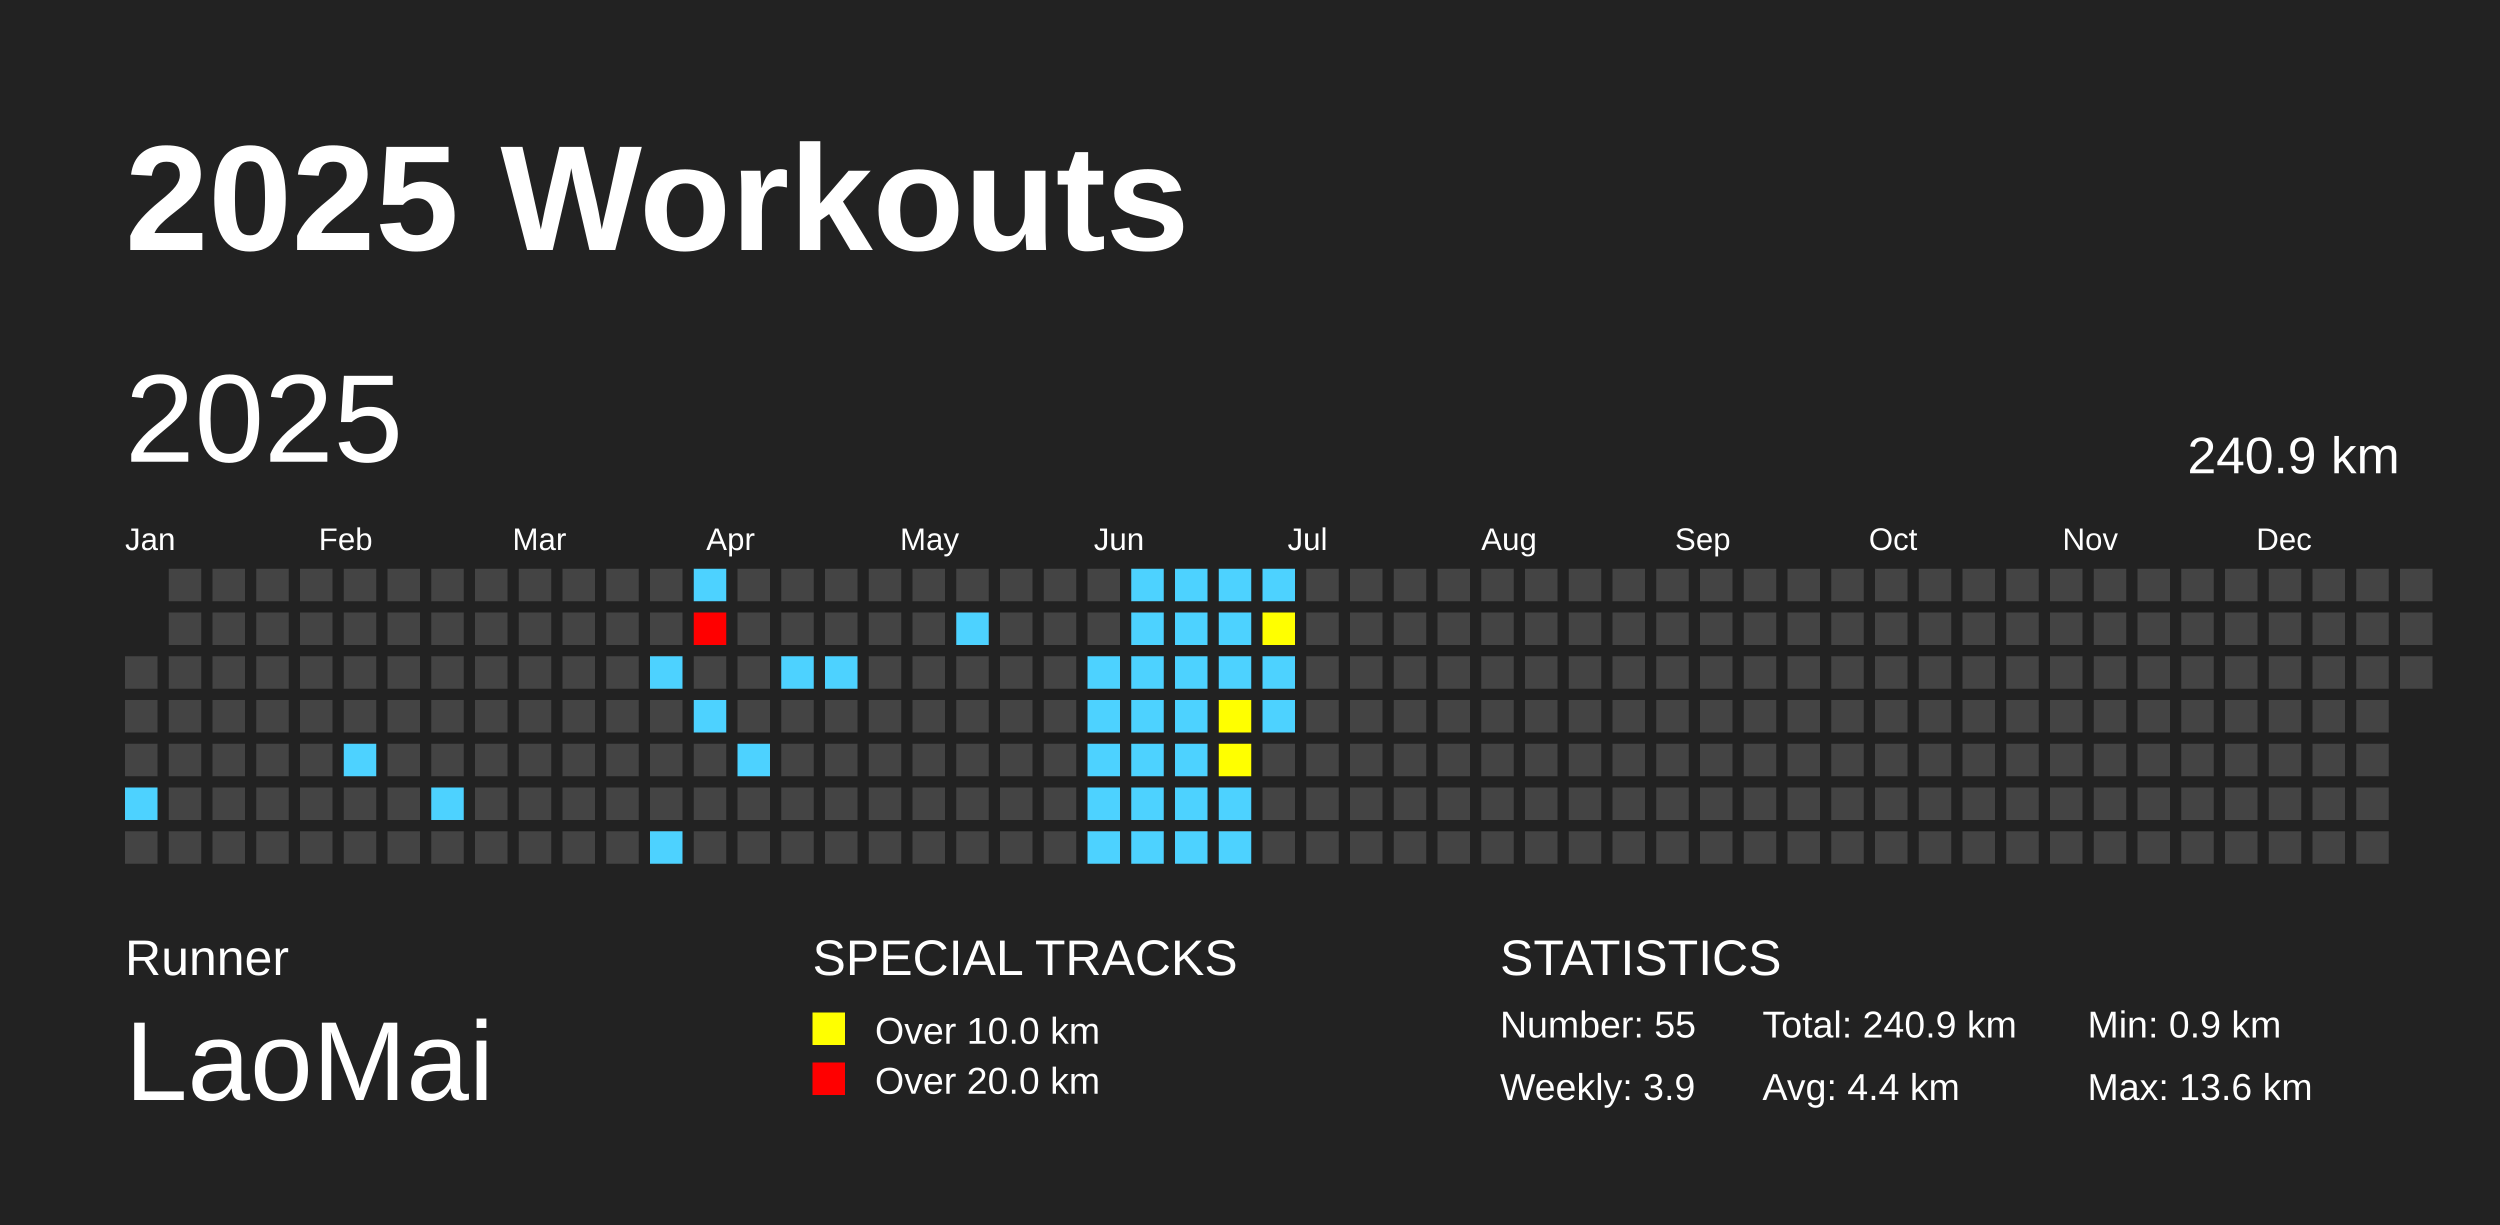
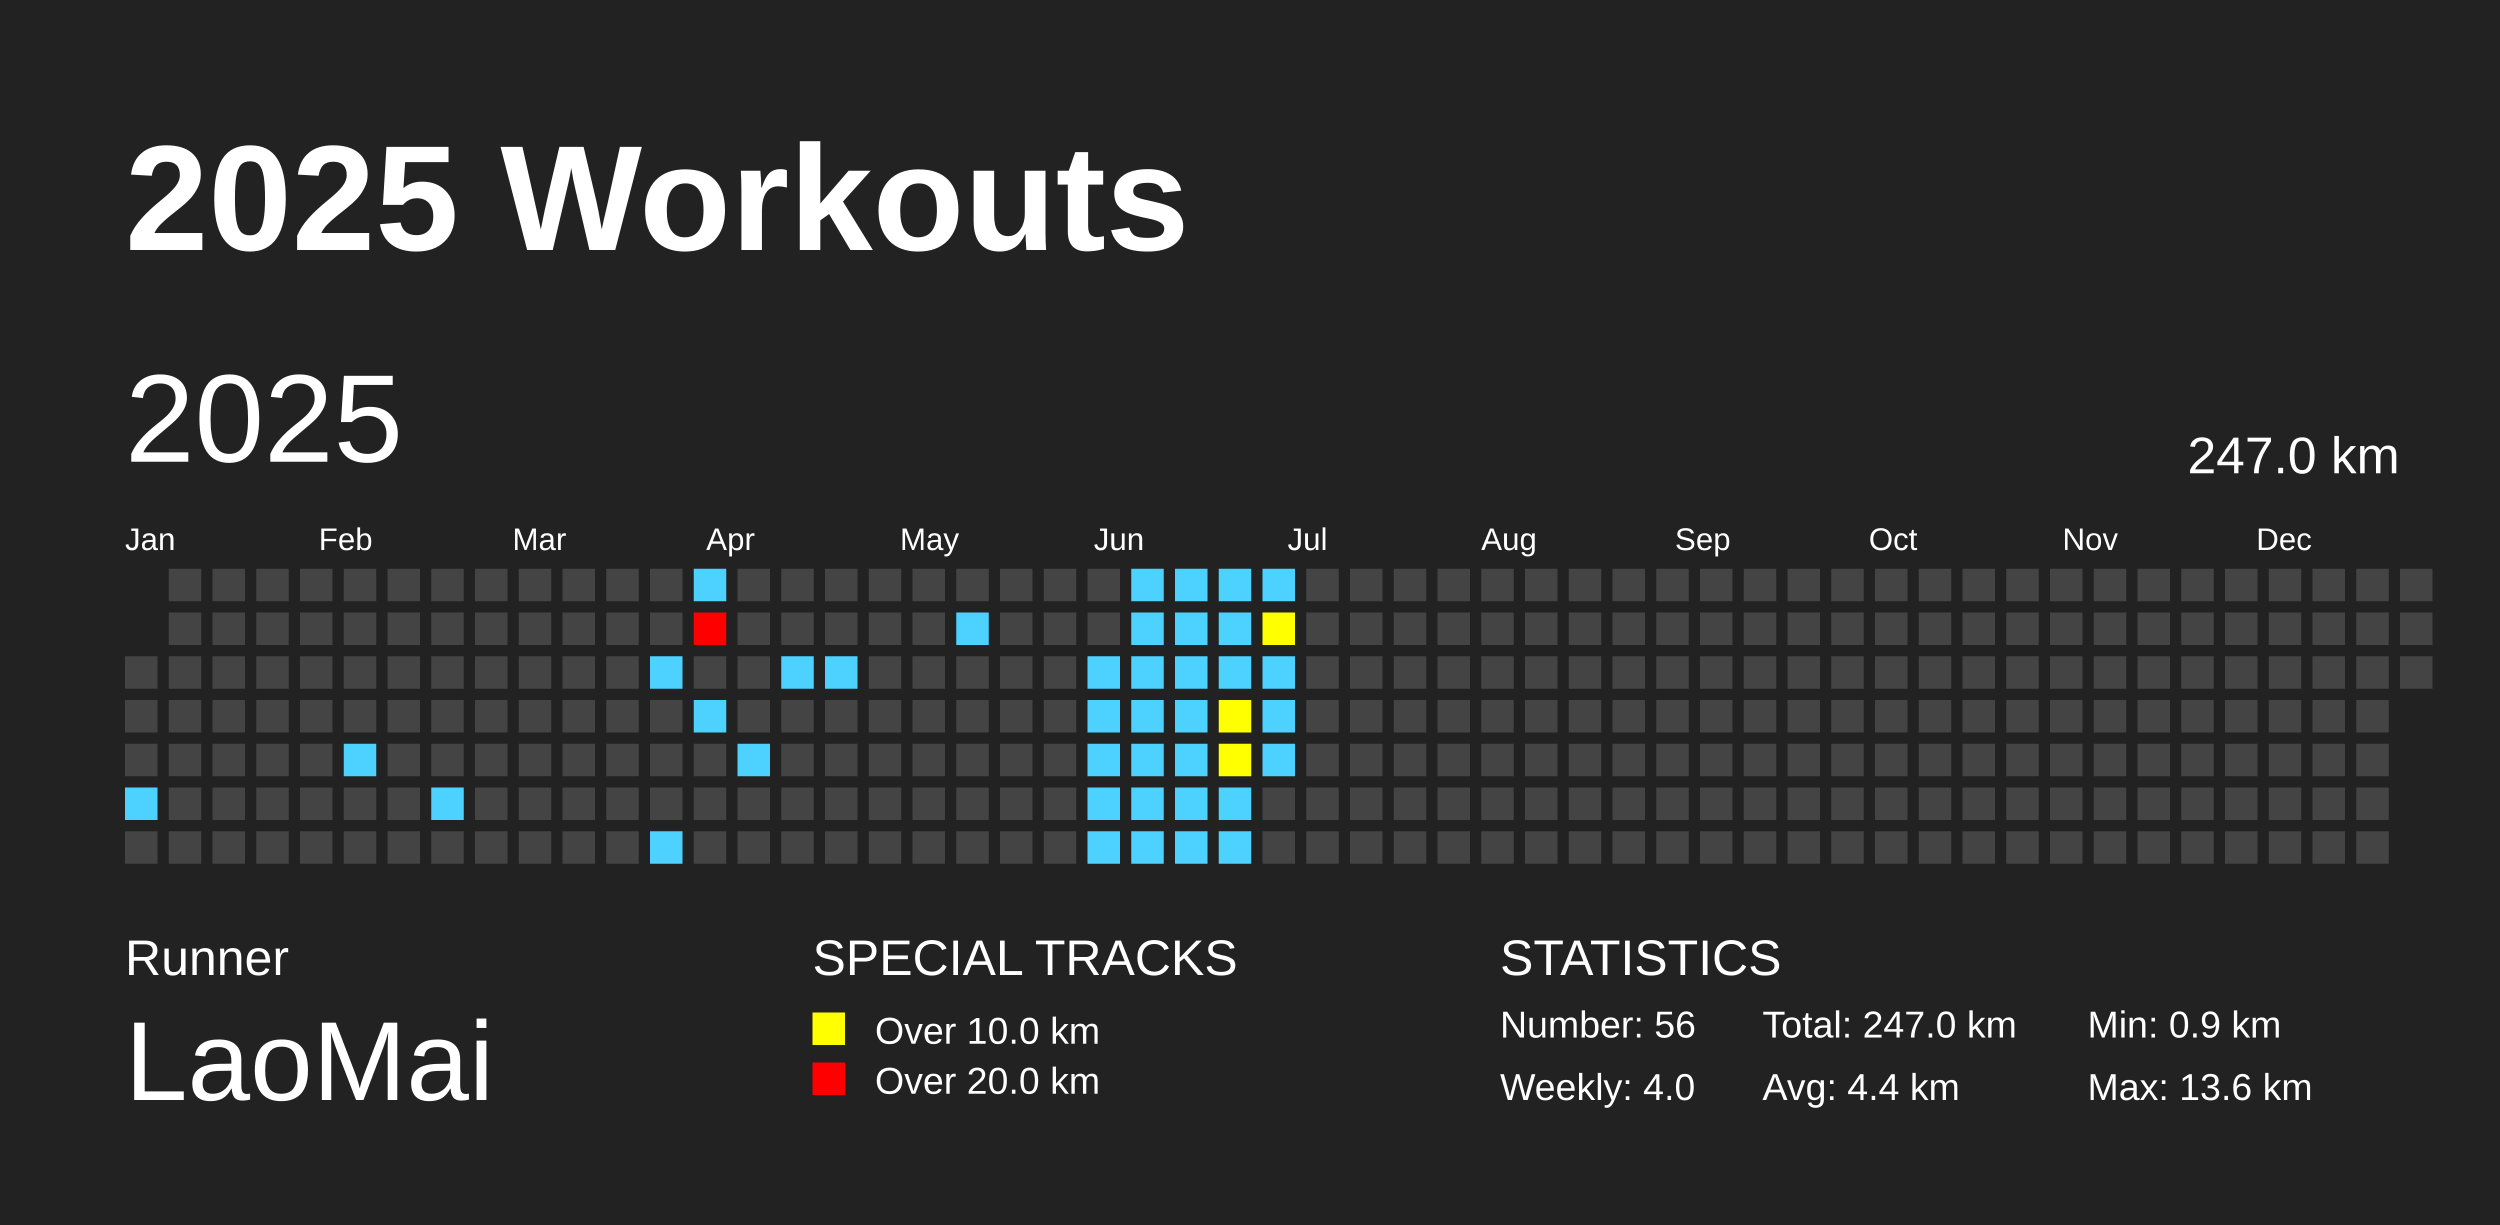
<svg xmlns="http://www.w3.org/2000/svg" baseProfile="full" height="98mm" version="1.1" viewBox="0,0,200,98" width="200mm">
  <defs />
  <rect fill="#222222" height="98" width="200" x="0" y="0" />
  <text fill="#FFFFFF" style="font-size:12px; font-family:Arial; font-weight:bold;" x="10" y="20">2025 Workouts</text>
  <text fill="#FFFFFF" style="font-size:4px; font-family:Arial" x="10" y="78">Runner</text>
  <text fill="#FFFFFF" style="font-size:9px; font-family:Arial" x="10" y="88">LaoMai</text>
  <text fill="#FFFFFF" style="font-size:4px; font-family:Arial" x="65" y="78">SPECIAL TRACKS</text>
  <rect fill="yellow" height="2.6" width="2.6" x="65" y="81" />
  <text fill="#FFFFFF" style="font-size:3px; font-family:Arial" x="70" y="83.5">Over 10.0 km</text>
  <rect fill="red" height="2.6" width="2.6" x="65" y="85" />
  <text fill="#FFFFFF" style="font-size:3px; font-family:Arial" x="70" y="87.5">Over 20.0 km</text>
  <text fill="#FFFFFF" style="font-size:4px; font-family:Arial" x="120" y="78">STATISTICS</text>
-   <text fill="#FFFFFF" style="font-size:3px; font-family:Arial" x="120" y="83">Number: 55</text>
-   <text fill="#FFFFFF" style="font-size:3px; font-family:Arial" x="120" y="88">Weekly: 3.9</text>
-   <text fill="#FFFFFF" style="font-size:3px; font-family:Arial" x="141" y="83">Total: 240.9 km</text>
+   <text fill="#FFFFFF" style="font-size:3px; font-family:Arial" x="120" y="83">Number: 56</text>
+   <text fill="#FFFFFF" style="font-size:3px; font-family:Arial" x="120" y="88">Weekly: 4.0</text>
+   <text fill="#FFFFFF" style="font-size:3px; font-family:Arial" x="141" y="83">Total: 247.0 km</text>
  <text fill="#FFFFFF" style="font-size:3px; font-family:Arial" x="141" y="88">Avg: 4.4 km</text>
  <text fill="#FFFFFF" style="font-size:3px; font-family:Arial" x="167" y="83">Min: 0.9 km</text>
  <text fill="#FFFFFF" style="font-size:3px; font-family:Arial" x="167" y="88">Max: 13.6 km</text>
  <text dominant-baseline="hanging" fill="#FFFFFF" style="font-size:10.0px; font-family:Arial;" x="10" y="30">2025</text>
-   <text dominant-baseline="hanging" fill="#FFFFFF" style="font-size:4.125px; font-family:Arial;" x="175" y="35">240.9 km</text>
+   <text dominant-baseline="hanging" fill="#FFFFFF" style="font-size:4.125px; font-family:Arial;" x="175" y="35">247.0 km</text>
  <text fill="#FFFFFF" style="font-size:2.5px; font-family:Arial" x="10.0" y="44">Jan</text>
  <text fill="#FFFFFF" style="font-size:2.5px; font-family:Arial" x="25.5" y="44">Feb</text>
  <text fill="#FFFFFF" style="font-size:2.5px; font-family:Arial" x="41.0" y="44">Mar</text>
  <text fill="#FFFFFF" style="font-size:2.5px; font-family:Arial" x="56.5" y="44">Apr</text>
  <text fill="#FFFFFF" style="font-size:2.5px; font-family:Arial" x="72.0" y="44">May</text>
  <text fill="#FFFFFF" style="font-size:2.5px; font-family:Arial" x="87.5" y="44">Jun</text>
  <text fill="#FFFFFF" style="font-size:2.5px; font-family:Arial" x="103.0" y="44">Jul</text>
  <text fill="#FFFFFF" style="font-size:2.5px; font-family:Arial" x="118.5" y="44">Aug</text>
  <text fill="#FFFFFF" style="font-size:2.5px; font-family:Arial" x="134.0" y="44">Sep</text>
  <text fill="#FFFFFF" style="font-size:2.5px; font-family:Arial" x="149.5" y="44">Oct</text>
  <text fill="#FFFFFF" style="font-size:2.5px; font-family:Arial" x="165.0" y="44">Nov</text>
  <text fill="#FFFFFF" style="font-size:2.5px; font-family:Arial" x="180.5" y="44">Dec</text>
  <rect fill="#444444" height="2.6" width="2.6" x="10.0" y="52.5" />
  <rect fill="#444444" height="2.6" width="2.6" x="10.0" y="56.0" />
  <rect fill="#444444" height="2.6" width="2.6" x="10.0" y="59.5" />
  <rect fill="#4DD2FF" height="2.6" width="2.6" x="10.0" y="63.0" />
  <rect fill="#444444" height="2.6" width="2.6" x="10.0" y="66.5" />
  <rect fill="#444444" height="2.6" width="2.6" x="13.5" y="45.5" />
  <rect fill="#444444" height="2.6" width="2.6" x="13.5" y="49.0" />
  <rect fill="#444444" height="2.6" width="2.6" x="13.5" y="52.5" />
  <rect fill="#444444" height="2.6" width="2.6" x="13.5" y="56.0" />
  <rect fill="#444444" height="2.6" width="2.6" x="13.5" y="59.5" />
  <rect fill="#444444" height="2.6" width="2.6" x="13.5" y="63.0" />
  <rect fill="#444444" height="2.6" width="2.6" x="13.5" y="66.5" />
  <rect fill="#444444" height="2.6" width="2.6" x="17.0" y="45.5" />
  <rect fill="#444444" height="2.6" width="2.6" x="17.0" y="49.0" />
  <rect fill="#444444" height="2.6" width="2.6" x="17.0" y="52.5" />
  <rect fill="#444444" height="2.6" width="2.6" x="17.0" y="56.0" />
  <rect fill="#444444" height="2.6" width="2.6" x="17.0" y="59.5" />
  <rect fill="#444444" height="2.6" width="2.6" x="17.0" y="63.0" />
  <rect fill="#444444" height="2.6" width="2.6" x="17.0" y="66.5" />
  <rect fill="#444444" height="2.6" width="2.6" x="20.5" y="45.5" />
  <rect fill="#444444" height="2.6" width="2.6" x="20.5" y="49.0" />
  <rect fill="#444444" height="2.6" width="2.6" x="20.5" y="52.5" />
  <rect fill="#444444" height="2.6" width="2.6" x="20.5" y="56.0" />
  <rect fill="#444444" height="2.6" width="2.6" x="20.5" y="59.5" />
  <rect fill="#444444" height="2.6" width="2.6" x="20.5" y="63.0" />
  <rect fill="#444444" height="2.6" width="2.6" x="20.5" y="66.5" />
  <rect fill="#444444" height="2.6" width="2.6" x="24.0" y="45.5" />
  <rect fill="#444444" height="2.6" width="2.6" x="24.0" y="49.0" />
  <rect fill="#444444" height="2.6" width="2.6" x="24.0" y="52.5" />
  <rect fill="#444444" height="2.6" width="2.6" x="24.0" y="56.0" />
  <rect fill="#444444" height="2.6" width="2.6" x="24.0" y="59.5" />
  <rect fill="#444444" height="2.6" width="2.6" x="24.0" y="63.0" />
  <rect fill="#444444" height="2.6" width="2.6" x="24.0" y="66.5" />
  <rect fill="#444444" height="2.6" width="2.6" x="27.5" y="45.5" />
  <rect fill="#444444" height="2.6" width="2.6" x="27.5" y="49.0" />
  <rect fill="#444444" height="2.6" width="2.6" x="27.5" y="52.5" />
  <rect fill="#444444" height="2.6" width="2.6" x="27.5" y="56.0" />
  <rect fill="#4DD2FF" height="2.6" width="2.6" x="27.5" y="59.5" />
  <rect fill="#444444" height="2.6" width="2.6" x="27.5" y="63.0" />
  <rect fill="#444444" height="2.6" width="2.6" x="27.5" y="66.5" />
  <rect fill="#444444" height="2.6" width="2.6" x="31.0" y="45.5" />
  <rect fill="#444444" height="2.6" width="2.6" x="31.0" y="49.0" />
  <rect fill="#444444" height="2.6" width="2.6" x="31.0" y="52.5" />
  <rect fill="#444444" height="2.6" width="2.6" x="31.0" y="56.0" />
  <rect fill="#444444" height="2.6" width="2.6" x="31.0" y="59.5" />
  <rect fill="#444444" height="2.6" width="2.6" x="31.0" y="63.0" />
  <rect fill="#444444" height="2.6" width="2.6" x="31.0" y="66.5" />
  <rect fill="#444444" height="2.6" width="2.6" x="34.5" y="45.5" />
  <rect fill="#444444" height="2.6" width="2.6" x="34.5" y="49.0" />
  <rect fill="#444444" height="2.6" width="2.6" x="34.5" y="52.5" />
  <rect fill="#444444" height="2.6" width="2.6" x="34.5" y="56.0" />
  <rect fill="#444444" height="2.6" width="2.6" x="34.5" y="59.5" />
  <rect fill="#4DD2FF" height="2.6" width="2.6" x="34.5" y="63.0" />
  <rect fill="#444444" height="2.6" width="2.6" x="34.5" y="66.5" />
  <rect fill="#444444" height="2.6" width="2.6" x="38.0" y="45.5" />
  <rect fill="#444444" height="2.6" width="2.6" x="38.0" y="49.0" />
  <rect fill="#444444" height="2.6" width="2.6" x="38.0" y="52.5" />
  <rect fill="#444444" height="2.6" width="2.6" x="38.0" y="56.0" />
  <rect fill="#444444" height="2.6" width="2.6" x="38.0" y="59.5" />
  <rect fill="#444444" height="2.6" width="2.6" x="38.0" y="63.0" />
  <rect fill="#444444" height="2.6" width="2.6" x="38.0" y="66.5" />
  <rect fill="#444444" height="2.6" width="2.6" x="41.5" y="45.5" />
  <rect fill="#444444" height="2.6" width="2.6" x="41.5" y="49.0" />
  <rect fill="#444444" height="2.6" width="2.6" x="41.5" y="52.5" />
  <rect fill="#444444" height="2.6" width="2.6" x="41.5" y="56.0" />
  <rect fill="#444444" height="2.6" width="2.6" x="41.5" y="59.5" />
  <rect fill="#444444" height="2.6" width="2.6" x="41.5" y="63.0" />
  <rect fill="#444444" height="2.6" width="2.6" x="41.5" y="66.5" />
  <rect fill="#444444" height="2.6" width="2.6" x="45.0" y="45.5" />
  <rect fill="#444444" height="2.6" width="2.6" x="45.0" y="49.0" />
  <rect fill="#444444" height="2.6" width="2.6" x="45.0" y="52.5" />
  <rect fill="#444444" height="2.6" width="2.6" x="45.0" y="56.0" />
  <rect fill="#444444" height="2.6" width="2.6" x="45.0" y="59.5" />
  <rect fill="#444444" height="2.6" width="2.6" x="45.0" y="63.0" />
  <rect fill="#444444" height="2.6" width="2.6" x="45.0" y="66.5" />
  <rect fill="#444444" height="2.6" width="2.6" x="48.5" y="45.5" />
  <rect fill="#444444" height="2.6" width="2.6" x="48.5" y="49.0" />
  <rect fill="#444444" height="2.6" width="2.6" x="48.5" y="52.5" />
  <rect fill="#444444" height="2.6" width="2.6" x="48.5" y="56.0" />
  <rect fill="#444444" height="2.6" width="2.6" x="48.5" y="59.5" />
  <rect fill="#444444" height="2.6" width="2.6" x="48.5" y="63.0" />
  <rect fill="#444444" height="2.6" width="2.6" x="48.5" y="66.5" />
  <rect fill="#444444" height="2.6" width="2.6" x="52.0" y="45.5" />
  <rect fill="#444444" height="2.6" width="2.6" x="52.0" y="49.0" />
  <rect fill="#4DD2FF" height="2.6" width="2.6" x="52.0" y="52.5" />
  <rect fill="#444444" height="2.6" width="2.6" x="52.0" y="56.0" />
  <rect fill="#444444" height="2.6" width="2.6" x="52.0" y="59.5" />
  <rect fill="#444444" height="2.6" width="2.6" x="52.0" y="63.0" />
  <rect fill="#4DD2FF" height="2.6" width="2.6" x="52.0" y="66.5" />
  <rect fill="#4DD2FF" height="2.6" width="2.6" x="55.5" y="45.5" />
  <rect fill="red" height="2.6" width="2.6" x="55.5" y="49.0" />
  <rect fill="#444444" height="2.6" width="2.6" x="55.5" y="52.5" />
  <rect fill="#4DD2FF" height="2.6" width="2.6" x="55.5" y="56.0" />
  <rect fill="#444444" height="2.6" width="2.6" x="55.5" y="59.5" />
  <rect fill="#444444" height="2.6" width="2.6" x="55.5" y="63.0" />
  <rect fill="#444444" height="2.6" width="2.6" x="55.5" y="66.5" />
  <rect fill="#444444" height="2.6" width="2.6" x="59.0" y="45.5" />
  <rect fill="#444444" height="2.6" width="2.6" x="59.0" y="49.0" />
  <rect fill="#444444" height="2.6" width="2.6" x="59.0" y="52.5" />
  <rect fill="#444444" height="2.6" width="2.6" x="59.0" y="56.0" />
  <rect fill="#4DD2FF" height="2.6" width="2.6" x="59.0" y="59.5" />
  <rect fill="#444444" height="2.6" width="2.6" x="59.0" y="63.0" />
  <rect fill="#444444" height="2.6" width="2.6" x="59.0" y="66.5" />
  <rect fill="#444444" height="2.6" width="2.6" x="62.5" y="45.5" />
  <rect fill="#444444" height="2.6" width="2.6" x="62.5" y="49.0" />
  <rect fill="#4DD2FF" height="2.6" width="2.6" x="62.5" y="52.5" />
  <rect fill="#444444" height="2.6" width="2.6" x="62.5" y="56.0" />
  <rect fill="#444444" height="2.6" width="2.6" x="62.5" y="59.5" />
  <rect fill="#444444" height="2.6" width="2.6" x="62.5" y="63.0" />
  <rect fill="#444444" height="2.6" width="2.6" x="62.5" y="66.5" />
  <rect fill="#444444" height="2.6" width="2.6" x="66.0" y="45.5" />
  <rect fill="#444444" height="2.6" width="2.6" x="66.0" y="49.0" />
  <rect fill="#4DD2FF" height="2.6" width="2.6" x="66.0" y="52.5" />
  <rect fill="#444444" height="2.6" width="2.6" x="66.0" y="56.0" />
  <rect fill="#444444" height="2.6" width="2.6" x="66.0" y="59.5" />
  <rect fill="#444444" height="2.6" width="2.6" x="66.0" y="63.0" />
  <rect fill="#444444" height="2.6" width="2.6" x="66.0" y="66.5" />
  <rect fill="#444444" height="2.6" width="2.6" x="69.5" y="45.5" />
  <rect fill="#444444" height="2.6" width="2.6" x="69.5" y="49.0" />
  <rect fill="#444444" height="2.6" width="2.6" x="69.5" y="52.5" />
  <rect fill="#444444" height="2.6" width="2.6" x="69.5" y="56.0" />
  <rect fill="#444444" height="2.6" width="2.6" x="69.5" y="59.5" />
  <rect fill="#444444" height="2.6" width="2.6" x="69.5" y="63.0" />
  <rect fill="#444444" height="2.6" width="2.6" x="69.5" y="66.5" />
  <rect fill="#444444" height="2.6" width="2.6" x="73.0" y="45.5" />
  <rect fill="#444444" height="2.6" width="2.6" x="73.0" y="49.0" />
  <rect fill="#444444" height="2.6" width="2.6" x="73.0" y="52.5" />
  <rect fill="#444444" height="2.6" width="2.6" x="73.0" y="56.0" />
  <rect fill="#444444" height="2.6" width="2.6" x="73.0" y="59.5" />
  <rect fill="#444444" height="2.6" width="2.6" x="73.0" y="63.0" />
  <rect fill="#444444" height="2.6" width="2.6" x="73.0" y="66.5" />
  <rect fill="#444444" height="2.6" width="2.6" x="76.5" y="45.5" />
  <rect fill="#4DD2FF" height="2.6" width="2.6" x="76.5" y="49.0" />
  <rect fill="#444444" height="2.6" width="2.6" x="76.5" y="52.5" />
  <rect fill="#444444" height="2.6" width="2.6" x="76.5" y="56.0" />
  <rect fill="#444444" height="2.6" width="2.6" x="76.5" y="59.5" />
  <rect fill="#444444" height="2.6" width="2.6" x="76.5" y="63.0" />
  <rect fill="#444444" height="2.6" width="2.6" x="76.5" y="66.5" />
  <rect fill="#444444" height="2.6" width="2.6" x="80.0" y="45.5" />
  <rect fill="#444444" height="2.6" width="2.6" x="80.0" y="49.0" />
  <rect fill="#444444" height="2.6" width="2.6" x="80.0" y="52.5" />
  <rect fill="#444444" height="2.6" width="2.6" x="80.0" y="56.0" />
  <rect fill="#444444" height="2.6" width="2.6" x="80.0" y="59.5" />
  <rect fill="#444444" height="2.6" width="2.6" x="80.0" y="63.0" />
  <rect fill="#444444" height="2.6" width="2.6" x="80.0" y="66.5" />
  <rect fill="#444444" height="2.6" width="2.6" x="83.5" y="45.5" />
  <rect fill="#444444" height="2.6" width="2.6" x="83.5" y="49.0" />
  <rect fill="#444444" height="2.6" width="2.6" x="83.5" y="52.5" />
  <rect fill="#444444" height="2.6" width="2.6" x="83.5" y="56.0" />
  <rect fill="#444444" height="2.6" width="2.6" x="83.5" y="59.5" />
  <rect fill="#444444" height="2.6" width="2.6" x="83.5" y="63.0" />
  <rect fill="#444444" height="2.6" width="2.6" x="83.5" y="66.5" />
  <rect fill="#444444" height="2.6" width="2.6" x="87.0" y="45.5" />
  <rect fill="#444444" height="2.6" width="2.6" x="87.0" y="49.0" />
  <rect fill="#4DD2FF" height="2.6" width="2.6" x="87.0" y="52.5" />
  <rect fill="#4DD2FF" height="2.6" width="2.6" x="87.0" y="56.0" />
  <rect fill="#4DD2FF" height="2.6" width="2.6" x="87.0" y="59.5" />
  <rect fill="#4DD2FF" height="2.6" width="2.6" x="87.0" y="63.0" />
  <rect fill="#4DD2FF" height="2.6" width="2.6" x="87.0" y="66.5" />
  <rect fill="#4DD2FF" height="2.6" width="2.6" x="90.5" y="45.5" />
  <rect fill="#4DD2FF" height="2.6" width="2.6" x="90.5" y="49.0" />
  <rect fill="#4DD2FF" height="2.6" width="2.6" x="90.5" y="52.5" />
  <rect fill="#4DD2FF" height="2.6" width="2.6" x="90.5" y="56.0" />
  <rect fill="#4DD2FF" height="2.6" width="2.6" x="90.5" y="59.5" />
  <rect fill="#4DD2FF" height="2.6" width="2.6" x="90.5" y="63.0" />
  <rect fill="#4DD2FF" height="2.6" width="2.6" x="90.5" y="66.5" />
  <rect fill="#4DD2FF" height="2.6" width="2.6" x="94.0" y="45.5" />
  <rect fill="#4DD2FF" height="2.6" width="2.6" x="94.0" y="49.0" />
  <rect fill="#4DD2FF" height="2.6" width="2.6" x="94.0" y="52.5" />
  <rect fill="#4DD2FF" height="2.6" width="2.6" x="94.0" y="56.0" />
  <rect fill="#4DD2FF" height="2.6" width="2.6" x="94.0" y="59.5" />
  <rect fill="#4DD2FF" height="2.6" width="2.6" x="94.0" y="63.0" />
  <rect fill="#4DD2FF" height="2.6" width="2.6" x="94.0" y="66.5" />
  <rect fill="#4DD2FF" height="2.6" width="2.6" x="97.5" y="45.5" />
  <rect fill="#4DD2FF" height="2.6" width="2.6" x="97.5" y="49.0" />
  <rect fill="#4DD2FF" height="2.6" width="2.6" x="97.5" y="52.5" />
  <rect fill="yellow" height="2.6" width="2.6" x="97.5" y="56.0" />
  <rect fill="yellow" height="2.6" width="2.6" x="97.5" y="59.5" />
  <rect fill="#4DD2FF" height="2.6" width="2.6" x="97.5" y="63.0" />
  <rect fill="#4DD2FF" height="2.6" width="2.6" x="97.5" y="66.5" />
  <rect fill="#4DD2FF" height="2.6" width="2.6" x="101.0" y="45.5" />
  <rect fill="yellow" height="2.6" width="2.6" x="101.0" y="49.0" />
  <rect fill="#4DD2FF" height="2.6" width="2.6" x="101.0" y="52.5" />
  <rect fill="#4DD2FF" height="2.6" width="2.6" x="101.0" y="56.0" />
-   <rect fill="#444444" height="2.6" width="2.6" x="101.0" y="59.5" />
+   <rect fill="#4DD2FF" height="2.6" width="2.6" x="101.0" y="59.5" />
  <rect fill="#444444" height="2.6" width="2.6" x="101.0" y="63.0" />
  <rect fill="#444444" height="2.6" width="2.6" x="101.0" y="66.5" />
  <rect fill="#444444" height="2.6" width="2.6" x="104.5" y="45.5" />
  <rect fill="#444444" height="2.6" width="2.6" x="104.5" y="49.0" />
  <rect fill="#444444" height="2.6" width="2.6" x="104.5" y="52.5" />
  <rect fill="#444444" height="2.6" width="2.6" x="104.5" y="56.0" />
  <rect fill="#444444" height="2.6" width="2.6" x="104.5" y="59.5" />
  <rect fill="#444444" height="2.6" width="2.6" x="104.5" y="63.0" />
  <rect fill="#444444" height="2.6" width="2.6" x="104.5" y="66.5" />
  <rect fill="#444444" height="2.6" width="2.6" x="108.0" y="45.5" />
  <rect fill="#444444" height="2.6" width="2.6" x="108.0" y="49.0" />
  <rect fill="#444444" height="2.6" width="2.6" x="108.0" y="52.5" />
  <rect fill="#444444" height="2.6" width="2.6" x="108.0" y="56.0" />
  <rect fill="#444444" height="2.6" width="2.6" x="108.0" y="59.5" />
  <rect fill="#444444" height="2.6" width="2.6" x="108.0" y="63.0" />
  <rect fill="#444444" height="2.6" width="2.6" x="108.0" y="66.5" />
  <rect fill="#444444" height="2.6" width="2.6" x="111.5" y="45.5" />
  <rect fill="#444444" height="2.6" width="2.6" x="111.5" y="49.0" />
  <rect fill="#444444" height="2.6" width="2.6" x="111.5" y="52.5" />
  <rect fill="#444444" height="2.6" width="2.6" x="111.5" y="56.0" />
  <rect fill="#444444" height="2.6" width="2.6" x="111.5" y="59.5" />
  <rect fill="#444444" height="2.6" width="2.6" x="111.5" y="63.0" />
  <rect fill="#444444" height="2.6" width="2.6" x="111.5" y="66.5" />
  <rect fill="#444444" height="2.6" width="2.6" x="115.0" y="45.5" />
  <rect fill="#444444" height="2.6" width="2.6" x="115.0" y="49.0" />
  <rect fill="#444444" height="2.6" width="2.6" x="115.0" y="52.5" />
  <rect fill="#444444" height="2.6" width="2.6" x="115.0" y="56.0" />
  <rect fill="#444444" height="2.6" width="2.6" x="115.0" y="59.5" />
  <rect fill="#444444" height="2.6" width="2.6" x="115.0" y="63.0" />
  <rect fill="#444444" height="2.6" width="2.6" x="115.0" y="66.5" />
  <rect fill="#444444" height="2.6" width="2.6" x="118.5" y="45.5" />
  <rect fill="#444444" height="2.6" width="2.6" x="118.5" y="49.0" />
  <rect fill="#444444" height="2.6" width="2.6" x="118.5" y="52.5" />
  <rect fill="#444444" height="2.6" width="2.6" x="118.5" y="56.0" />
  <rect fill="#444444" height="2.6" width="2.6" x="118.5" y="59.5" />
  <rect fill="#444444" height="2.6" width="2.6" x="118.5" y="63.0" />
  <rect fill="#444444" height="2.6" width="2.6" x="118.5" y="66.5" />
  <rect fill="#444444" height="2.6" width="2.6" x="122.0" y="45.5" />
  <rect fill="#444444" height="2.6" width="2.6" x="122.0" y="49.0" />
  <rect fill="#444444" height="2.6" width="2.6" x="122.0" y="52.5" />
  <rect fill="#444444" height="2.6" width="2.6" x="122.0" y="56.0" />
  <rect fill="#444444" height="2.6" width="2.6" x="122.0" y="59.5" />
  <rect fill="#444444" height="2.6" width="2.6" x="122.0" y="63.0" />
  <rect fill="#444444" height="2.6" width="2.6" x="122.0" y="66.5" />
  <rect fill="#444444" height="2.6" width="2.6" x="125.5" y="45.5" />
  <rect fill="#444444" height="2.6" width="2.6" x="125.5" y="49.0" />
  <rect fill="#444444" height="2.6" width="2.6" x="125.5" y="52.5" />
  <rect fill="#444444" height="2.6" width="2.6" x="125.5" y="56.0" />
  <rect fill="#444444" height="2.6" width="2.6" x="125.5" y="59.5" />
  <rect fill="#444444" height="2.6" width="2.6" x="125.5" y="63.0" />
  <rect fill="#444444" height="2.6" width="2.6" x="125.5" y="66.5" />
  <rect fill="#444444" height="2.6" width="2.6" x="129.0" y="45.5" />
  <rect fill="#444444" height="2.6" width="2.6" x="129.0" y="49.0" />
  <rect fill="#444444" height="2.6" width="2.6" x="129.0" y="52.5" />
  <rect fill="#444444" height="2.6" width="2.6" x="129.0" y="56.0" />
  <rect fill="#444444" height="2.6" width="2.6" x="129.0" y="59.5" />
  <rect fill="#444444" height="2.6" width="2.6" x="129.0" y="63.0" />
  <rect fill="#444444" height="2.6" width="2.6" x="129.0" y="66.5" />
  <rect fill="#444444" height="2.6" width="2.6" x="132.5" y="45.5" />
  <rect fill="#444444" height="2.6" width="2.6" x="132.5" y="49.0" />
  <rect fill="#444444" height="2.6" width="2.6" x="132.5" y="52.5" />
  <rect fill="#444444" height="2.6" width="2.6" x="132.5" y="56.0" />
  <rect fill="#444444" height="2.6" width="2.6" x="132.5" y="59.5" />
  <rect fill="#444444" height="2.6" width="2.6" x="132.5" y="63.0" />
  <rect fill="#444444" height="2.6" width="2.6" x="132.5" y="66.5" />
  <rect fill="#444444" height="2.6" width="2.6" x="136.0" y="45.5" />
  <rect fill="#444444" height="2.6" width="2.6" x="136.0" y="49.0" />
  <rect fill="#444444" height="2.6" width="2.6" x="136.0" y="52.5" />
  <rect fill="#444444" height="2.6" width="2.6" x="136.0" y="56.0" />
  <rect fill="#444444" height="2.6" width="2.6" x="136.0" y="59.5" />
  <rect fill="#444444" height="2.6" width="2.6" x="136.0" y="63.0" />
  <rect fill="#444444" height="2.6" width="2.6" x="136.0" y="66.5" />
  <rect fill="#444444" height="2.6" width="2.6" x="139.5" y="45.5" />
  <rect fill="#444444" height="2.6" width="2.6" x="139.5" y="49.0" />
  <rect fill="#444444" height="2.6" width="2.6" x="139.5" y="52.5" />
  <rect fill="#444444" height="2.6" width="2.6" x="139.5" y="56.0" />
  <rect fill="#444444" height="2.6" width="2.6" x="139.5" y="59.5" />
  <rect fill="#444444" height="2.6" width="2.6" x="139.5" y="63.0" />
  <rect fill="#444444" height="2.6" width="2.6" x="139.5" y="66.5" />
  <rect fill="#444444" height="2.6" width="2.6" x="143.0" y="45.5" />
  <rect fill="#444444" height="2.6" width="2.6" x="143.0" y="49.0" />
  <rect fill="#444444" height="2.6" width="2.6" x="143.0" y="52.5" />
  <rect fill="#444444" height="2.6" width="2.6" x="143.0" y="56.0" />
  <rect fill="#444444" height="2.6" width="2.6" x="143.0" y="59.5" />
  <rect fill="#444444" height="2.6" width="2.6" x="143.0" y="63.0" />
  <rect fill="#444444" height="2.6" width="2.6" x="143.0" y="66.5" />
  <rect fill="#444444" height="2.6" width="2.6" x="146.5" y="45.5" />
  <rect fill="#444444" height="2.6" width="2.6" x="146.5" y="49.0" />
  <rect fill="#444444" height="2.6" width="2.6" x="146.5" y="52.5" />
  <rect fill="#444444" height="2.6" width="2.6" x="146.5" y="56.0" />
  <rect fill="#444444" height="2.6" width="2.6" x="146.5" y="59.5" />
  <rect fill="#444444" height="2.6" width="2.6" x="146.5" y="63.0" />
  <rect fill="#444444" height="2.6" width="2.6" x="146.5" y="66.5" />
  <rect fill="#444444" height="2.6" width="2.6" x="150.0" y="45.5" />
  <rect fill="#444444" height="2.6" width="2.6" x="150.0" y="49.0" />
  <rect fill="#444444" height="2.6" width="2.6" x="150.0" y="52.5" />
  <rect fill="#444444" height="2.6" width="2.6" x="150.0" y="56.0" />
  <rect fill="#444444" height="2.6" width="2.6" x="150.0" y="59.5" />
  <rect fill="#444444" height="2.6" width="2.6" x="150.0" y="63.0" />
  <rect fill="#444444" height="2.6" width="2.6" x="150.0" y="66.5" />
  <rect fill="#444444" height="2.6" width="2.6" x="153.5" y="45.5" />
  <rect fill="#444444" height="2.6" width="2.6" x="153.5" y="49.0" />
  <rect fill="#444444" height="2.6" width="2.6" x="153.5" y="52.5" />
  <rect fill="#444444" height="2.6" width="2.6" x="153.5" y="56.0" />
  <rect fill="#444444" height="2.6" width="2.6" x="153.5" y="59.5" />
  <rect fill="#444444" height="2.6" width="2.6" x="153.5" y="63.0" />
  <rect fill="#444444" height="2.6" width="2.6" x="153.5" y="66.5" />
  <rect fill="#444444" height="2.6" width="2.6" x="157.0" y="45.5" />
  <rect fill="#444444" height="2.6" width="2.6" x="157.0" y="49.0" />
  <rect fill="#444444" height="2.6" width="2.6" x="157.0" y="52.5" />
  <rect fill="#444444" height="2.6" width="2.6" x="157.0" y="56.0" />
  <rect fill="#444444" height="2.6" width="2.6" x="157.0" y="59.5" />
  <rect fill="#444444" height="2.6" width="2.6" x="157.0" y="63.0" />
  <rect fill="#444444" height="2.6" width="2.6" x="157.0" y="66.5" />
  <rect fill="#444444" height="2.6" width="2.6" x="160.5" y="45.5" />
  <rect fill="#444444" height="2.6" width="2.6" x="160.5" y="49.0" />
  <rect fill="#444444" height="2.6" width="2.6" x="160.5" y="52.5" />
  <rect fill="#444444" height="2.6" width="2.6" x="160.5" y="56.0" />
  <rect fill="#444444" height="2.6" width="2.6" x="160.5" y="59.5" />
  <rect fill="#444444" height="2.6" width="2.6" x="160.5" y="63.0" />
  <rect fill="#444444" height="2.6" width="2.6" x="160.5" y="66.5" />
  <rect fill="#444444" height="2.6" width="2.6" x="164.0" y="45.5" />
  <rect fill="#444444" height="2.6" width="2.6" x="164.0" y="49.0" />
  <rect fill="#444444" height="2.6" width="2.6" x="164.0" y="52.5" />
  <rect fill="#444444" height="2.6" width="2.6" x="164.0" y="56.0" />
  <rect fill="#444444" height="2.6" width="2.6" x="164.0" y="59.5" />
  <rect fill="#444444" height="2.6" width="2.6" x="164.0" y="63.0" />
  <rect fill="#444444" height="2.6" width="2.6" x="164.0" y="66.5" />
  <rect fill="#444444" height="2.6" width="2.6" x="167.5" y="45.5" />
  <rect fill="#444444" height="2.6" width="2.6" x="167.5" y="49.0" />
  <rect fill="#444444" height="2.6" width="2.6" x="167.5" y="52.5" />
  <rect fill="#444444" height="2.6" width="2.6" x="167.5" y="56.0" />
  <rect fill="#444444" height="2.6" width="2.6" x="167.5" y="59.5" />
  <rect fill="#444444" height="2.6" width="2.6" x="167.5" y="63.0" />
  <rect fill="#444444" height="2.6" width="2.6" x="167.5" y="66.5" />
  <rect fill="#444444" height="2.6" width="2.6" x="171.0" y="45.5" />
  <rect fill="#444444" height="2.6" width="2.6" x="171.0" y="49.0" />
  <rect fill="#444444" height="2.6" width="2.6" x="171.0" y="52.5" />
  <rect fill="#444444" height="2.6" width="2.6" x="171.0" y="56.0" />
  <rect fill="#444444" height="2.6" width="2.6" x="171.0" y="59.5" />
  <rect fill="#444444" height="2.6" width="2.6" x="171.0" y="63.0" />
  <rect fill="#444444" height="2.6" width="2.6" x="171.0" y="66.5" />
  <rect fill="#444444" height="2.6" width="2.6" x="174.5" y="45.5" />
  <rect fill="#444444" height="2.6" width="2.6" x="174.5" y="49.0" />
  <rect fill="#444444" height="2.6" width="2.6" x="174.5" y="52.5" />
  <rect fill="#444444" height="2.6" width="2.6" x="174.5" y="56.0" />
  <rect fill="#444444" height="2.6" width="2.6" x="174.5" y="59.5" />
  <rect fill="#444444" height="2.6" width="2.6" x="174.5" y="63.0" />
  <rect fill="#444444" height="2.6" width="2.6" x="174.5" y="66.5" />
  <rect fill="#444444" height="2.6" width="2.6" x="178.0" y="45.5" />
  <rect fill="#444444" height="2.6" width="2.6" x="178.0" y="49.0" />
  <rect fill="#444444" height="2.6" width="2.6" x="178.0" y="52.5" />
  <rect fill="#444444" height="2.6" width="2.6" x="178.0" y="56.0" />
  <rect fill="#444444" height="2.6" width="2.6" x="178.0" y="59.5" />
  <rect fill="#444444" height="2.6" width="2.6" x="178.0" y="63.0" />
  <rect fill="#444444" height="2.6" width="2.6" x="178.0" y="66.5" />
  <rect fill="#444444" height="2.6" width="2.6" x="181.5" y="45.5" />
  <rect fill="#444444" height="2.6" width="2.6" x="181.5" y="49.0" />
  <rect fill="#444444" height="2.6" width="2.6" x="181.5" y="52.5" />
  <rect fill="#444444" height="2.6" width="2.6" x="181.5" y="56.0" />
  <rect fill="#444444" height="2.6" width="2.6" x="181.5" y="59.5" />
  <rect fill="#444444" height="2.6" width="2.6" x="181.5" y="63.0" />
  <rect fill="#444444" height="2.6" width="2.6" x="181.5" y="66.5" />
  <rect fill="#444444" height="2.6" width="2.6" x="185.0" y="45.5" />
  <rect fill="#444444" height="2.6" width="2.6" x="185.0" y="49.0" />
  <rect fill="#444444" height="2.6" width="2.6" x="185.0" y="52.5" />
  <rect fill="#444444" height="2.6" width="2.6" x="185.0" y="56.0" />
  <rect fill="#444444" height="2.6" width="2.6" x="185.0" y="59.5" />
  <rect fill="#444444" height="2.6" width="2.6" x="185.0" y="63.0" />
  <rect fill="#444444" height="2.6" width="2.6" x="185.0" y="66.5" />
  <rect fill="#444444" height="2.6" width="2.6" x="188.5" y="45.5" />
  <rect fill="#444444" height="2.6" width="2.6" x="188.5" y="49.0" />
  <rect fill="#444444" height="2.6" width="2.6" x="188.5" y="52.5" />
  <rect fill="#444444" height="2.6" width="2.6" x="188.5" y="56.0" />
  <rect fill="#444444" height="2.6" width="2.6" x="188.5" y="59.5" />
  <rect fill="#444444" height="2.6" width="2.6" x="188.5" y="63.0" />
  <rect fill="#444444" height="2.6" width="2.6" x="188.5" y="66.5" />
  <rect fill="#444444" height="2.6" width="2.6" x="192.0" y="45.5" />
  <rect fill="#444444" height="2.6" width="2.6" x="192.0" y="49.0" />
  <rect fill="#444444" height="2.6" width="2.6" x="192.0" y="52.5" />
</svg>
